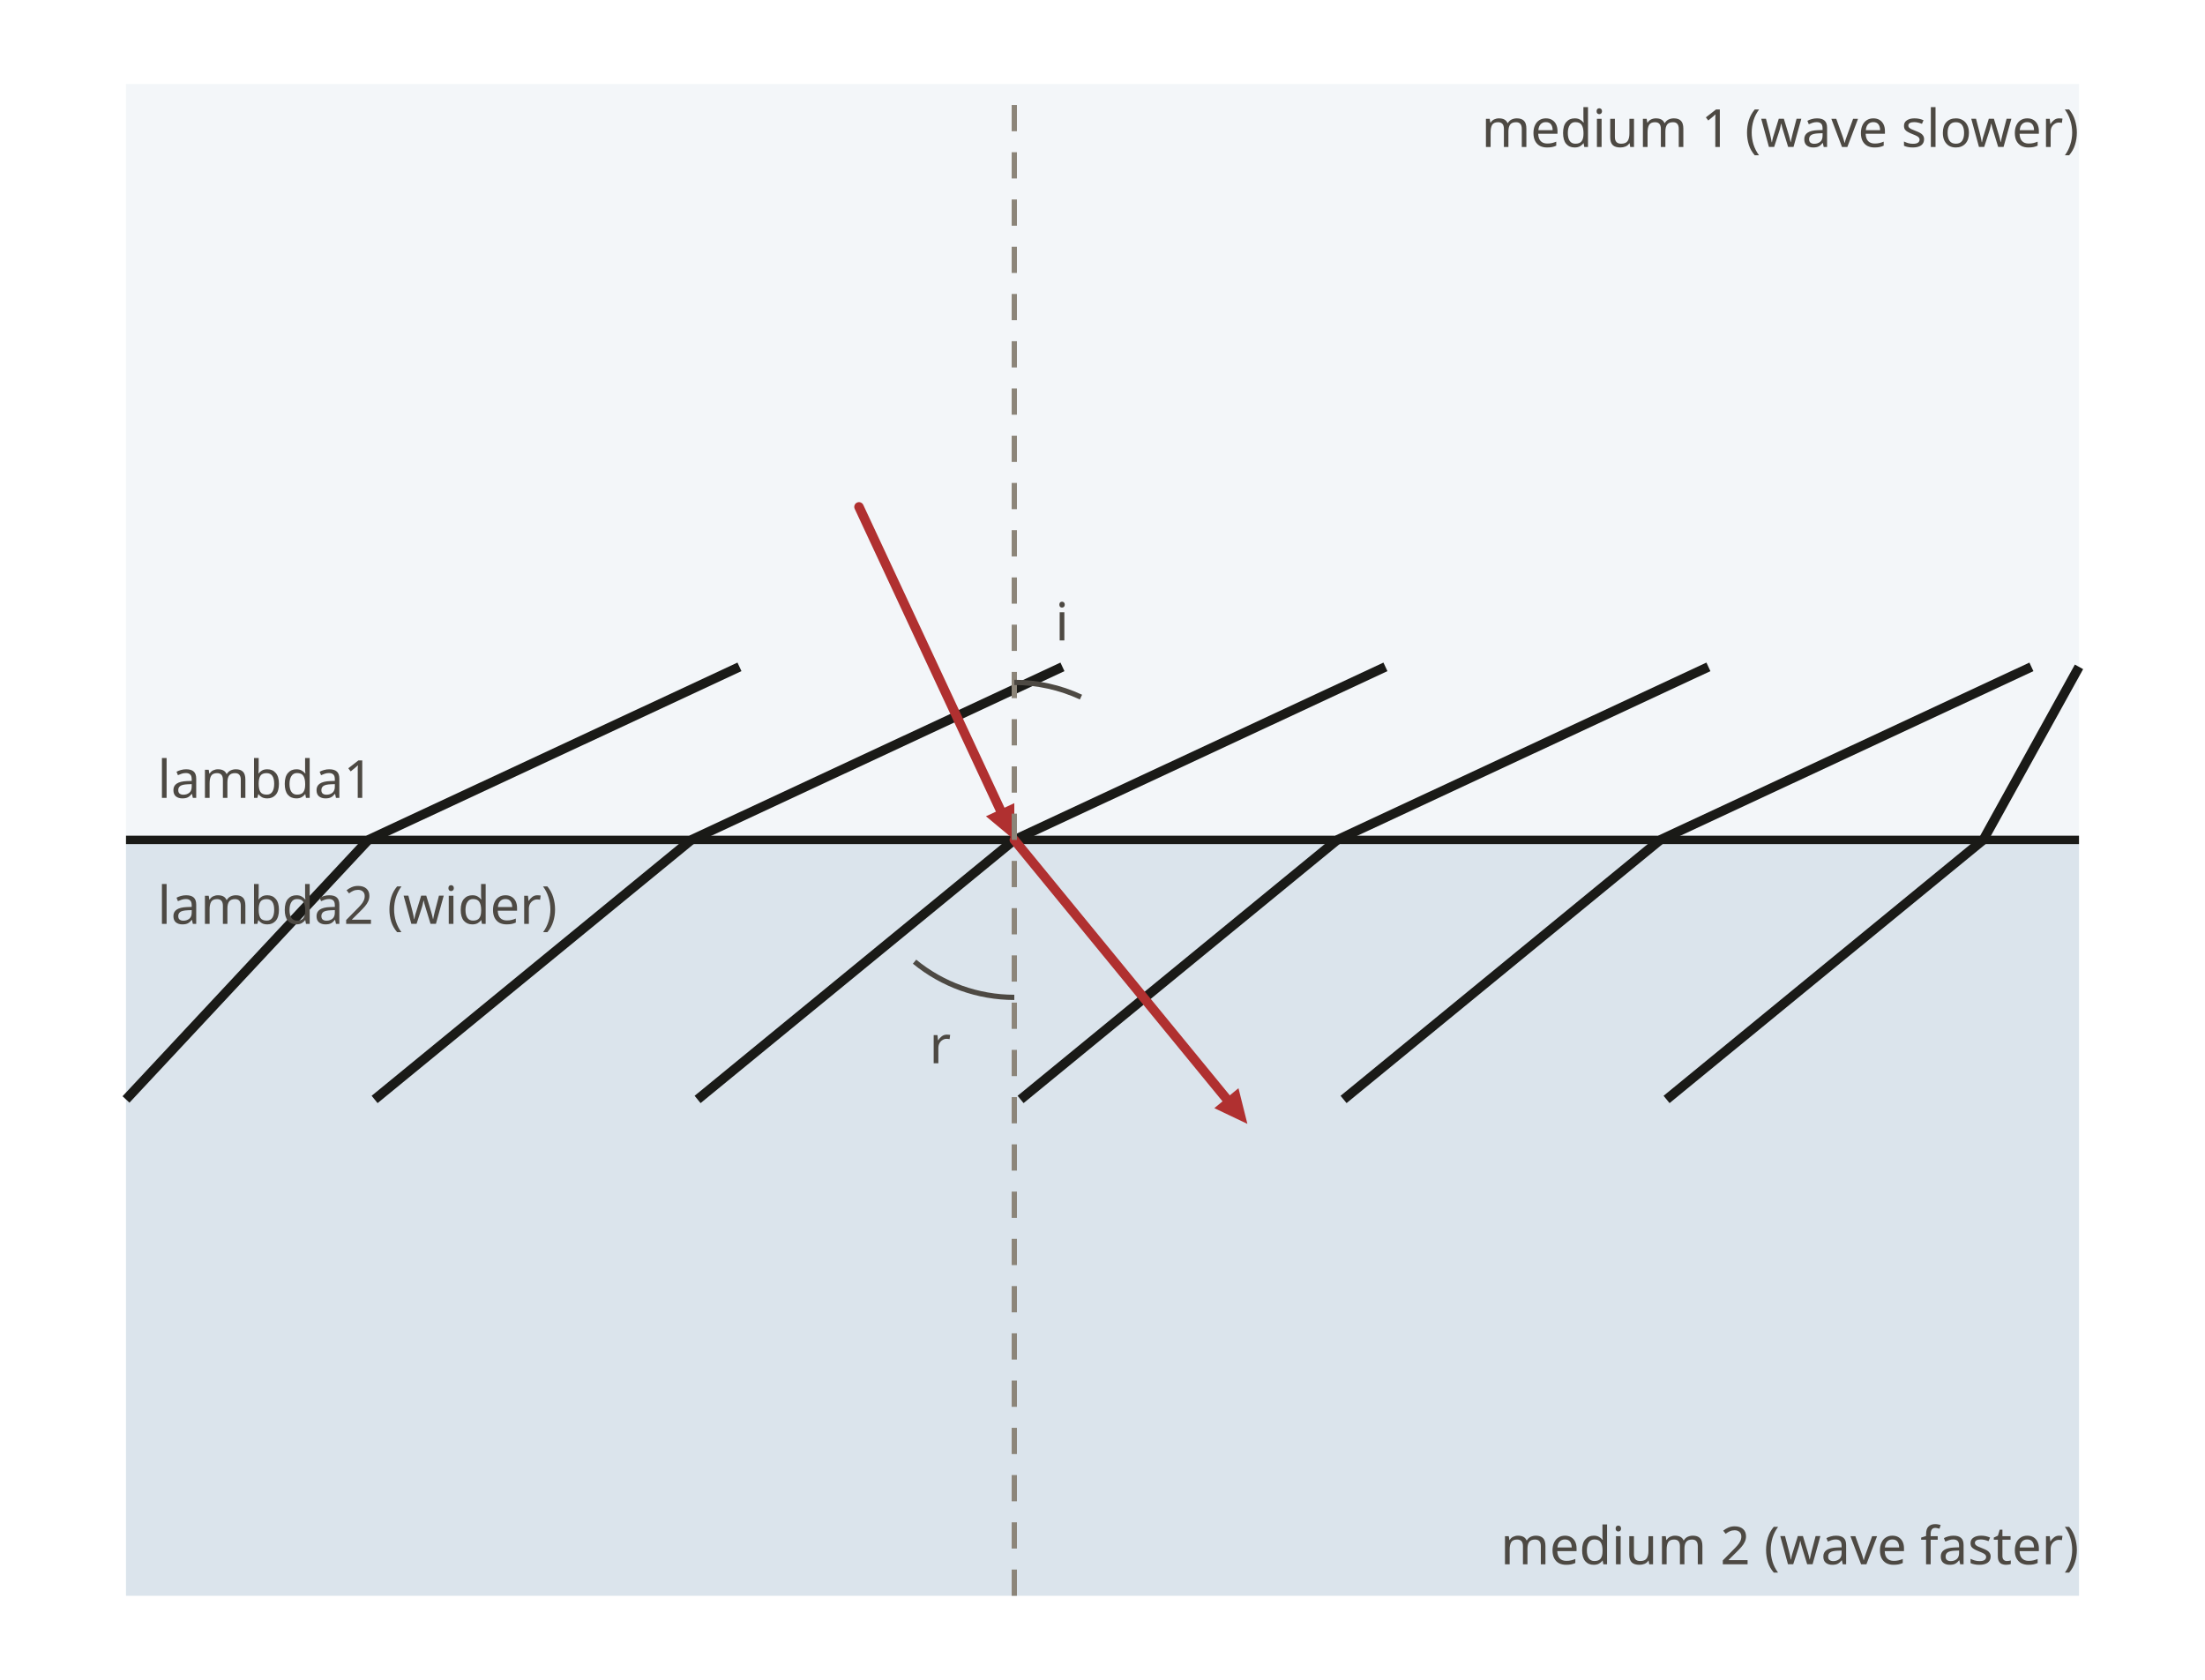
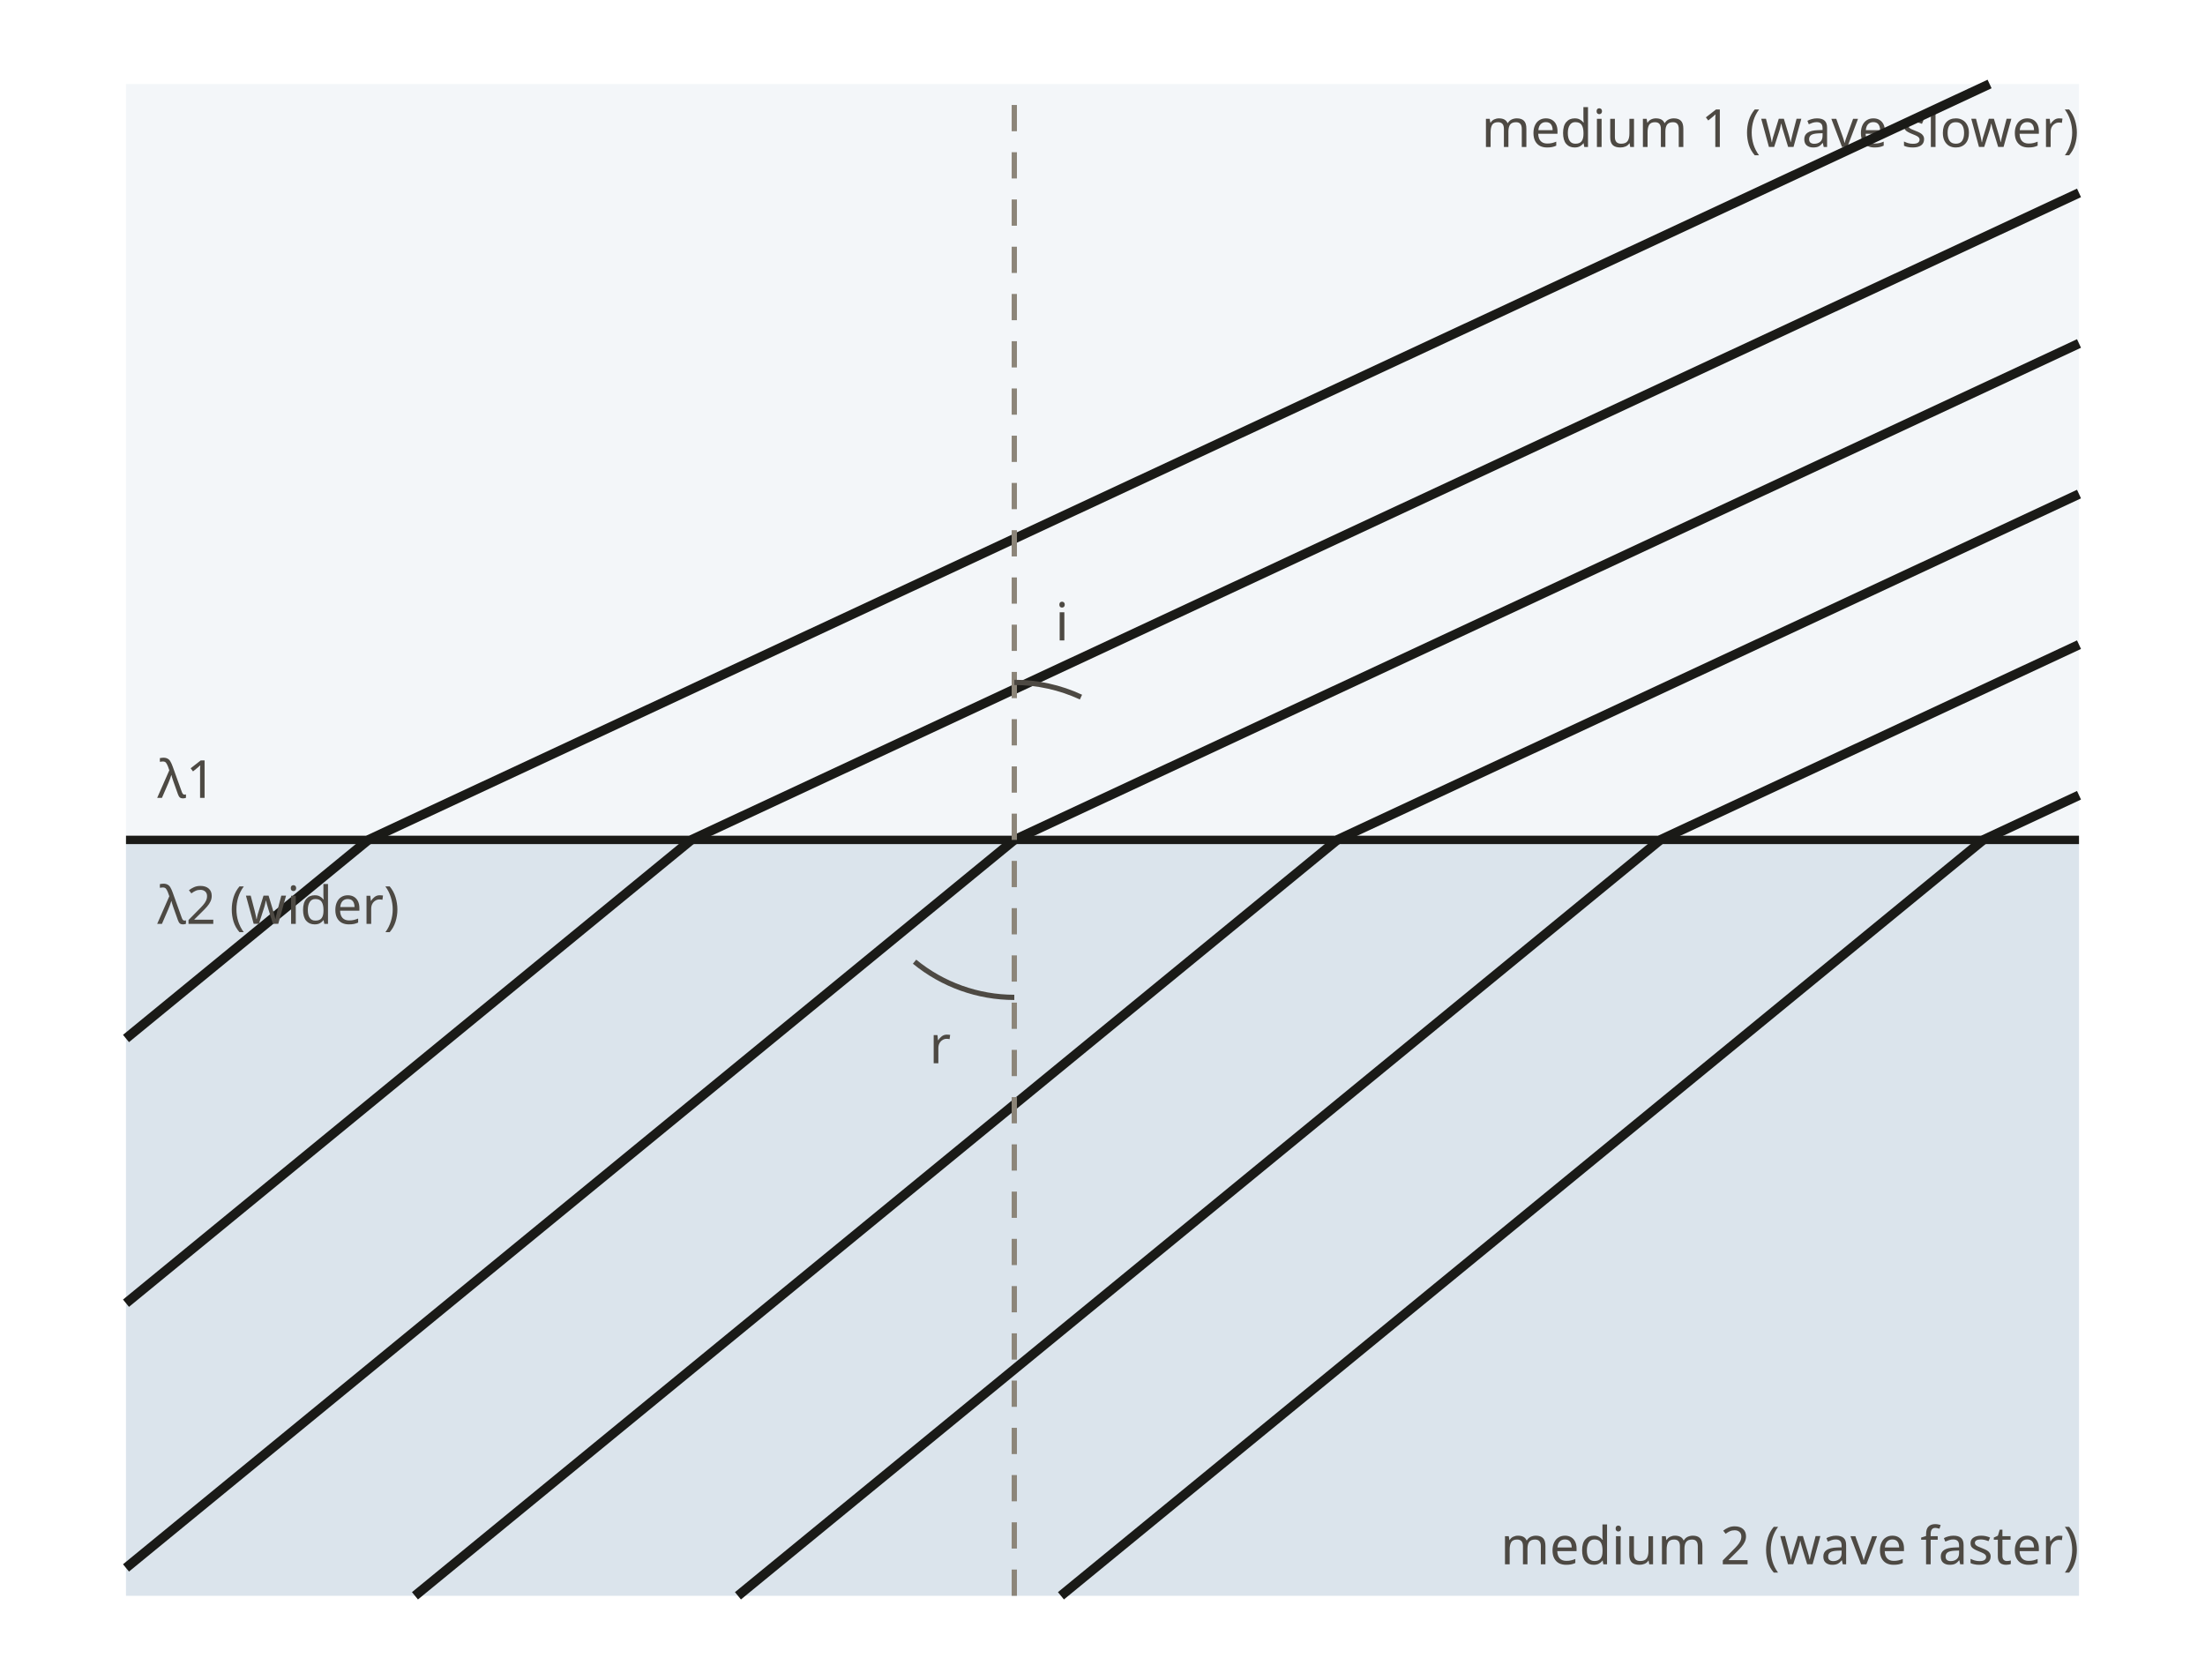
<svg xmlns="http://www.w3.org/2000/svg" viewBox="0 0 420 320" width="100%" preserveAspectRatio="xMidYMid meet" role="img" aria-label="refraction of wavefronts" class="td-svg" style="max-width:420px;height:auto;display:block;font-family:Georgia, serif">
  <rect x="24" y="16" width="372" height="144" fill="rgba(60,110,150,.06)" />
  <rect x="24" y="160" width="372" height="144" fill="rgba(60,110,150,.18)" />
  <line x1="24" y1="160" x2="396" y2="160" stroke="#1a1a17" stroke-width="1.6" stroke-linecap="butt" stroke-dasharray="none" />
  <text x="396" y="28" font-family="system-ui, sans-serif" font-size="10" fill="#4d4943" text-anchor="end">medium 1 (wave slower)</text>
  <text x="396" y="298" font-family="system-ui, sans-serif" font-size="10" fill="#4d4943" text-anchor="end">medium 2 (wave faster)</text>
-   <line x1="70.158" y1="160" x2="140.85" y2="127.036" stroke="#1a1a17" stroke-width="1.8" stroke-linecap="butt" stroke-dasharray="none" />
-   <line x1="70.158" y1="160" x2="24" y2="209.446" stroke="#1a1a17" stroke-width="1.8" stroke-linecap="butt" stroke-dasharray="none" />
-   <line x1="131.679" y1="160" x2="202.371" y2="127.036" stroke="#1a1a17" stroke-width="1.8" stroke-linecap="butt" stroke-dasharray="none" />
-   <line x1="131.679" y1="160" x2="71.354" y2="209.446" stroke="#1a1a17" stroke-width="1.8" stroke-linecap="butt" stroke-dasharray="none" />
-   <line x1="193.2" y1="160" x2="263.892" y2="127.036" stroke="#1a1a17" stroke-width="1.8" stroke-linecap="butt" stroke-dasharray="none" />
-   <line x1="193.2" y1="160" x2="132.875" y2="209.446" stroke="#1a1a17" stroke-width="1.8" stroke-linecap="butt" stroke-dasharray="none" />
-   <line x1="254.721" y1="160" x2="325.413" y2="127.036" stroke="#1a1a17" stroke-width="1.8" stroke-linecap="butt" stroke-dasharray="none" />
-   <line x1="254.721" y1="160" x2="194.397" y2="209.446" stroke="#1a1a17" stroke-width="1.8" stroke-linecap="butt" stroke-dasharray="none" />
-   <line x1="316.242" y1="160" x2="386.934" y2="127.036" stroke="#1a1a17" stroke-width="1.8" stroke-linecap="butt" stroke-dasharray="none" />
-   <line x1="316.242" y1="160" x2="255.918" y2="209.446" stroke="#1a1a17" stroke-width="1.8" stroke-linecap="butt" stroke-dasharray="none" />
-   <line x1="377.764" y1="160" x2="396" y2="127.036" stroke="#1a1a17" stroke-width="1.8" stroke-linecap="butt" stroke-dasharray="none" />
-   <line x1="377.764" y1="160" x2="317.439" y2="209.446" stroke="#1a1a17" stroke-width="1.8" stroke-linecap="butt" stroke-dasharray="none" />
-   <g>
-     <line x1="163.617" y1="96.558" x2="191.129" y2="155.559" stroke="#b03030" stroke-width="1.8" stroke-linecap="round" stroke-dasharray="none" />
-     <path d="M193.2,160.0 L187.8,155.5 L193.2,153.0 Z" fill="#b03030" stroke="none" />
-   </g>
-   <g>
-     <line x1="193.2" y1="160" x2="234.469" y2="210.348" stroke="#b03030" stroke-width="1.8" stroke-linecap="round" stroke-dasharray="none" />
-     <path d="M237.6,214.1 L231.3,211.1 L235.9,207.3 Z" fill="#b03030" stroke="none" />
-   </g>
+   <line x1="70.158" y1="160" x2="378.967" y2="16" stroke="#1a1a17" stroke-width="1.8" stroke-linecap="butt" stroke-dasharray="none" />
+   <line x1="70.158" y1="160" x2="24" y2="197.834" stroke="#1a1a17" stroke-width="1.8" stroke-linecap="butt" stroke-dasharray="none" />
+   <line x1="131.679" y1="160" x2="396" y2="36.745" stroke="#1a1a17" stroke-width="1.8" stroke-linecap="butt" stroke-dasharray="none" />
+   <line x1="131.679" y1="160" x2="24" y2="248.261" stroke="#1a1a17" stroke-width="1.8" stroke-linecap="butt" stroke-dasharray="none" />
+   <line x1="193.2" y1="160" x2="396" y2="65.433" stroke="#1a1a17" stroke-width="1.8" stroke-linecap="butt" stroke-dasharray="none" />
+   <line x1="193.2" y1="160" x2="24" y2="298.688" stroke="#1a1a17" stroke-width="1.8" stroke-linecap="butt" stroke-dasharray="none" />
+   <line x1="254.721" y1="160" x2="396" y2="94.121" stroke="#1a1a17" stroke-width="1.8" stroke-linecap="butt" stroke-dasharray="none" />
+   <line x1="254.721" y1="160" x2="79.041" y2="304" stroke="#1a1a17" stroke-width="1.8" stroke-linecap="butt" stroke-dasharray="none" />
+   <line x1="316.242" y1="160" x2="396" y2="122.808" stroke="#1a1a17" stroke-width="1.8" stroke-linecap="butt" stroke-dasharray="none" />
+   <line x1="316.242" y1="160" x2="140.562" y2="304" stroke="#1a1a17" stroke-width="1.8" stroke-linecap="butt" stroke-dasharray="none" />
+   <line x1="377.764" y1="160" x2="396" y2="151.496" stroke="#1a1a17" stroke-width="1.8" stroke-linecap="butt" stroke-dasharray="none" />
+   <line x1="377.764" y1="160" x2="202.083" y2="304" stroke="#1a1a17" stroke-width="1.8" stroke-linecap="butt" stroke-dasharray="none" />
  <line x1="193.2" y1="20" x2="193.2" y2="304" stroke="#8c8579" stroke-width="1" stroke-linecap="butt" stroke-dasharray="5 4" />
  <path d="M193.2,130.0 A30,30 0 0 1 205.9,132.8" fill="none" stroke="#4d4943" stroke-width="1" />
  <text x="202.29" y="121.996" font-family="system-ui, sans-serif" font-size="10" fill="#4d4943" text-anchor="middle">i</text>
  <path d="M193.2,190.0 A30,30 0 0 1 174.2,183.2" fill="none" stroke="#4d4943" stroke-width="1" />
  <text x="179.063" y="202.549" font-family="system-ui, sans-serif" font-size="10" fill="#4d4943" text-anchor="middle">r</text>
-   <text x="30" y="152" font-family="system-ui, sans-serif" font-size="10" fill="#4d4943">lambda1</text>
-   <text x="30" y="176" font-family="system-ui, sans-serif" font-size="10" fill="#4d4943">lambda2 (wider)</text>
+   <text x="30" y="152" font-family="system-ui, sans-serif" font-size="10" fill="#4d4943">λ1</text>
+   <text x="30" y="176" font-family="system-ui, sans-serif" font-size="10" fill="#4d4943">λ2 (wider)</text>
</svg>
